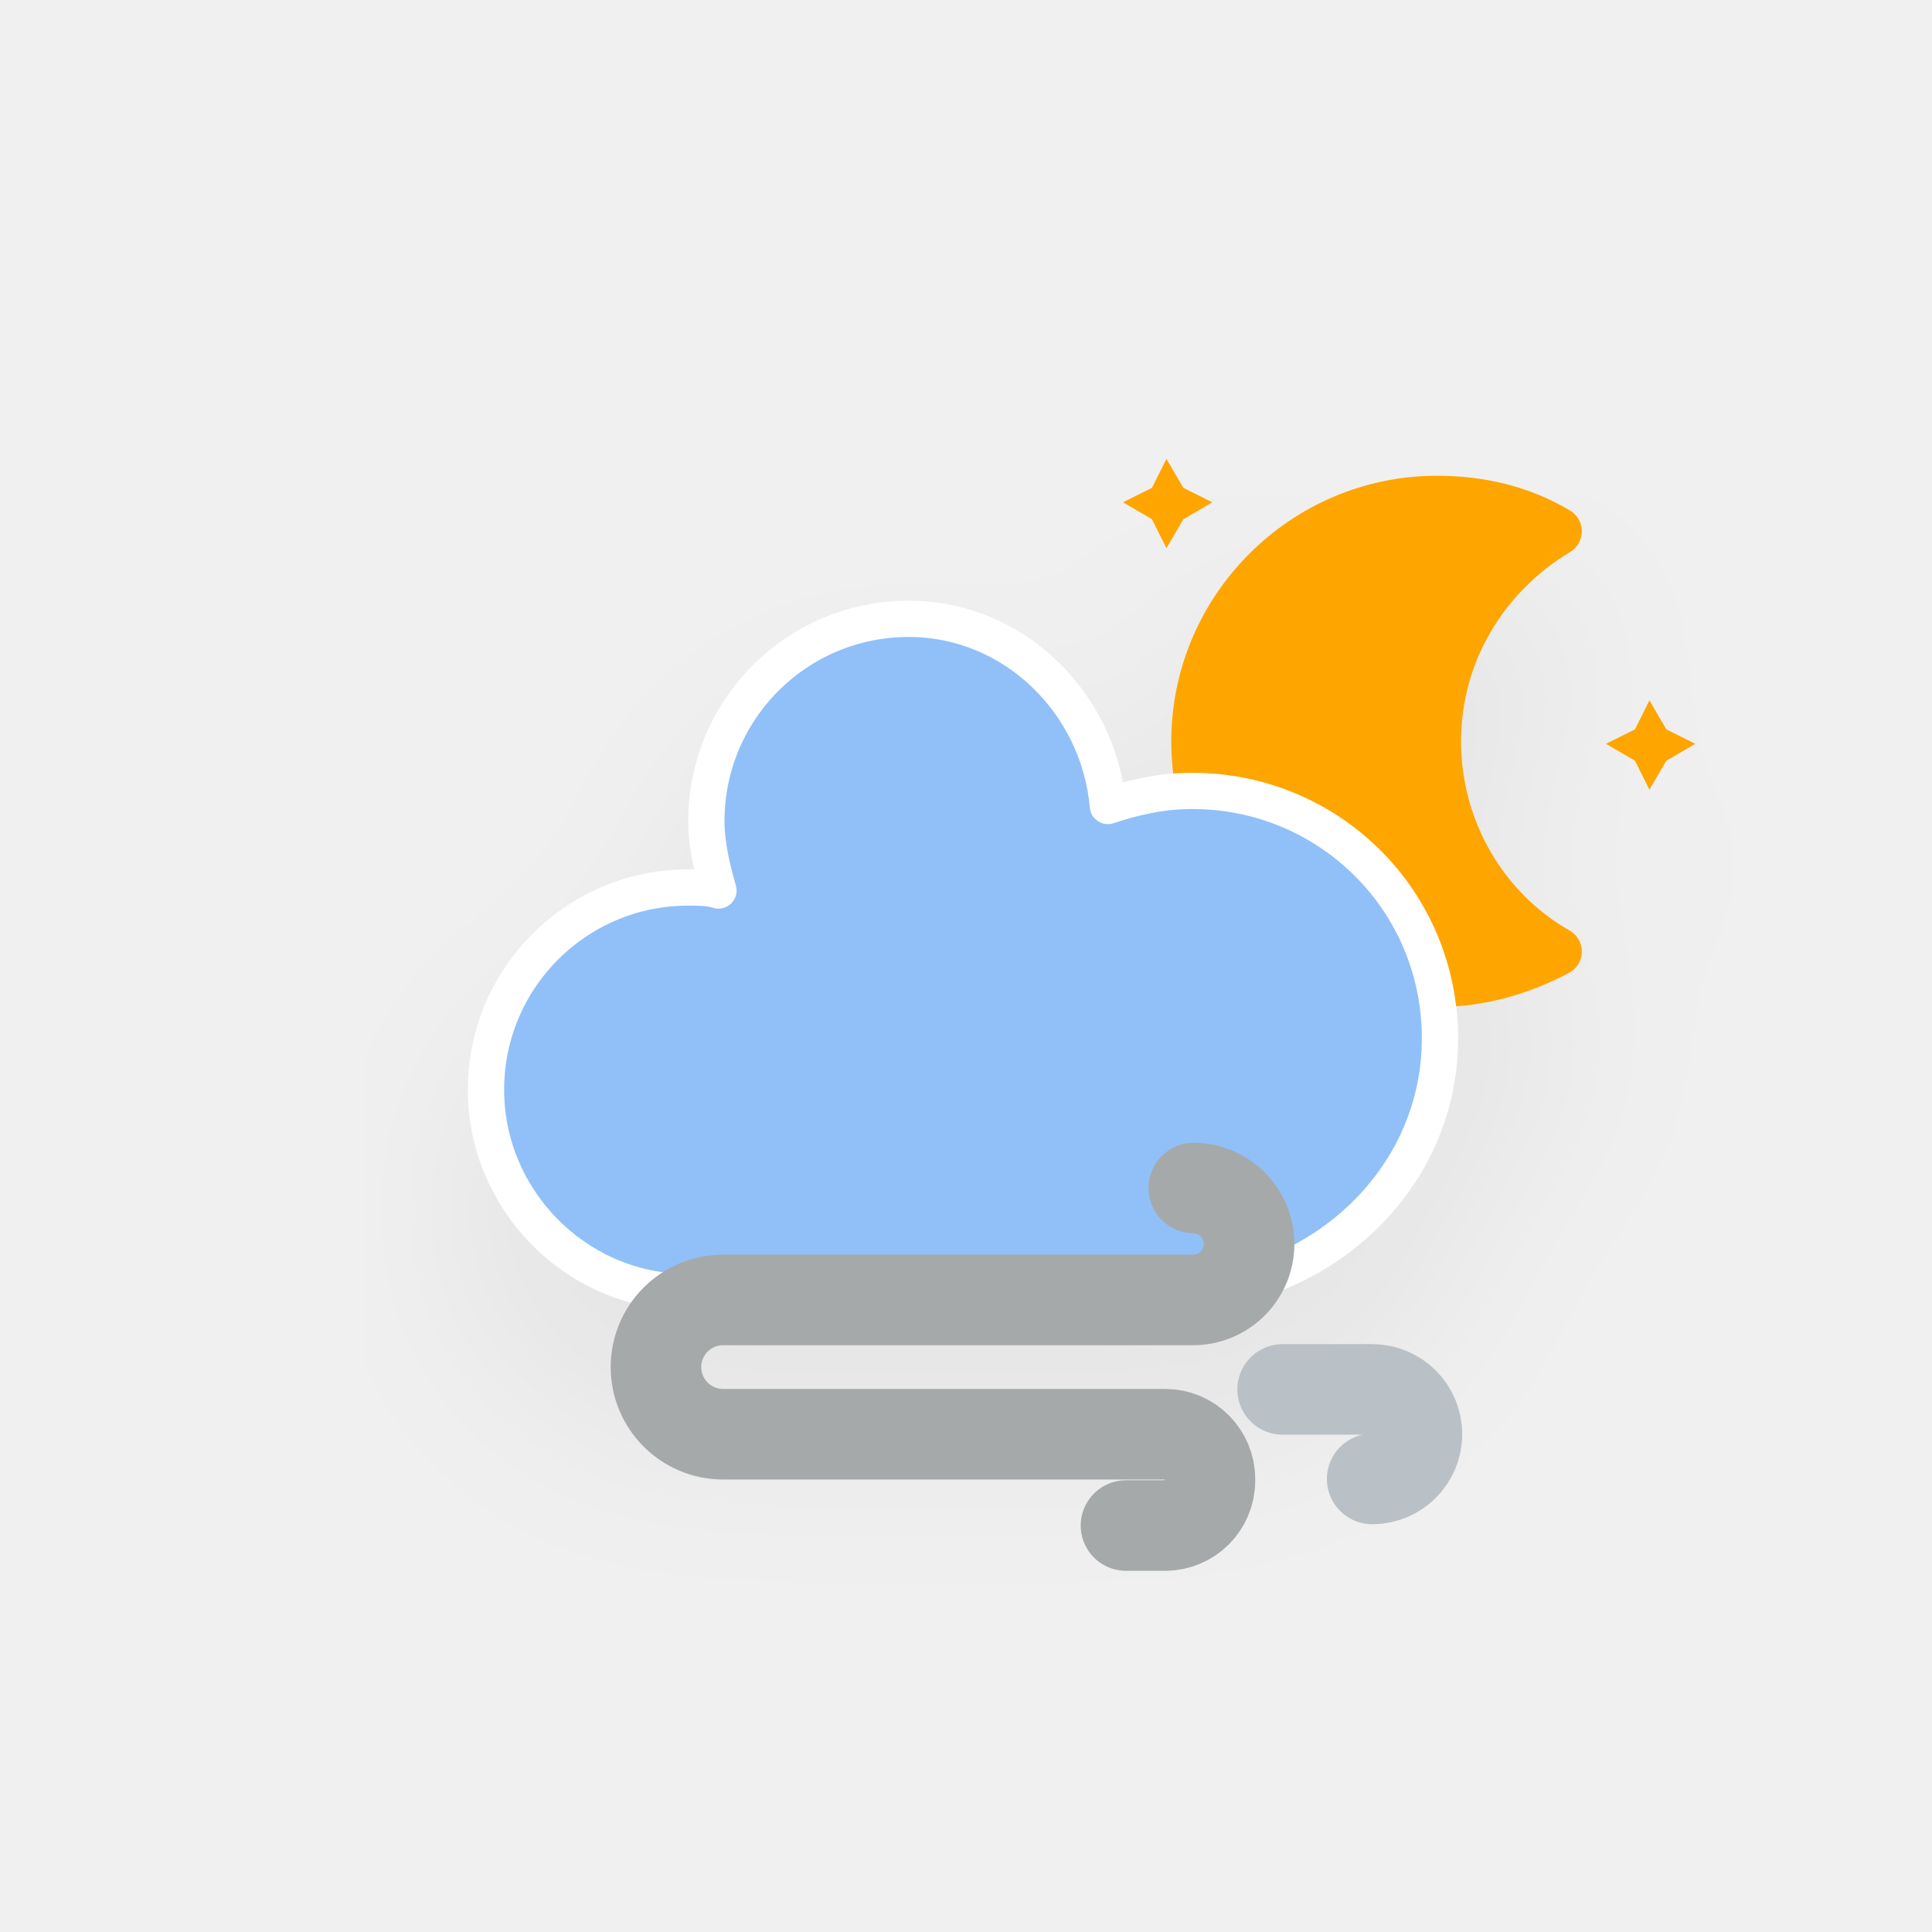
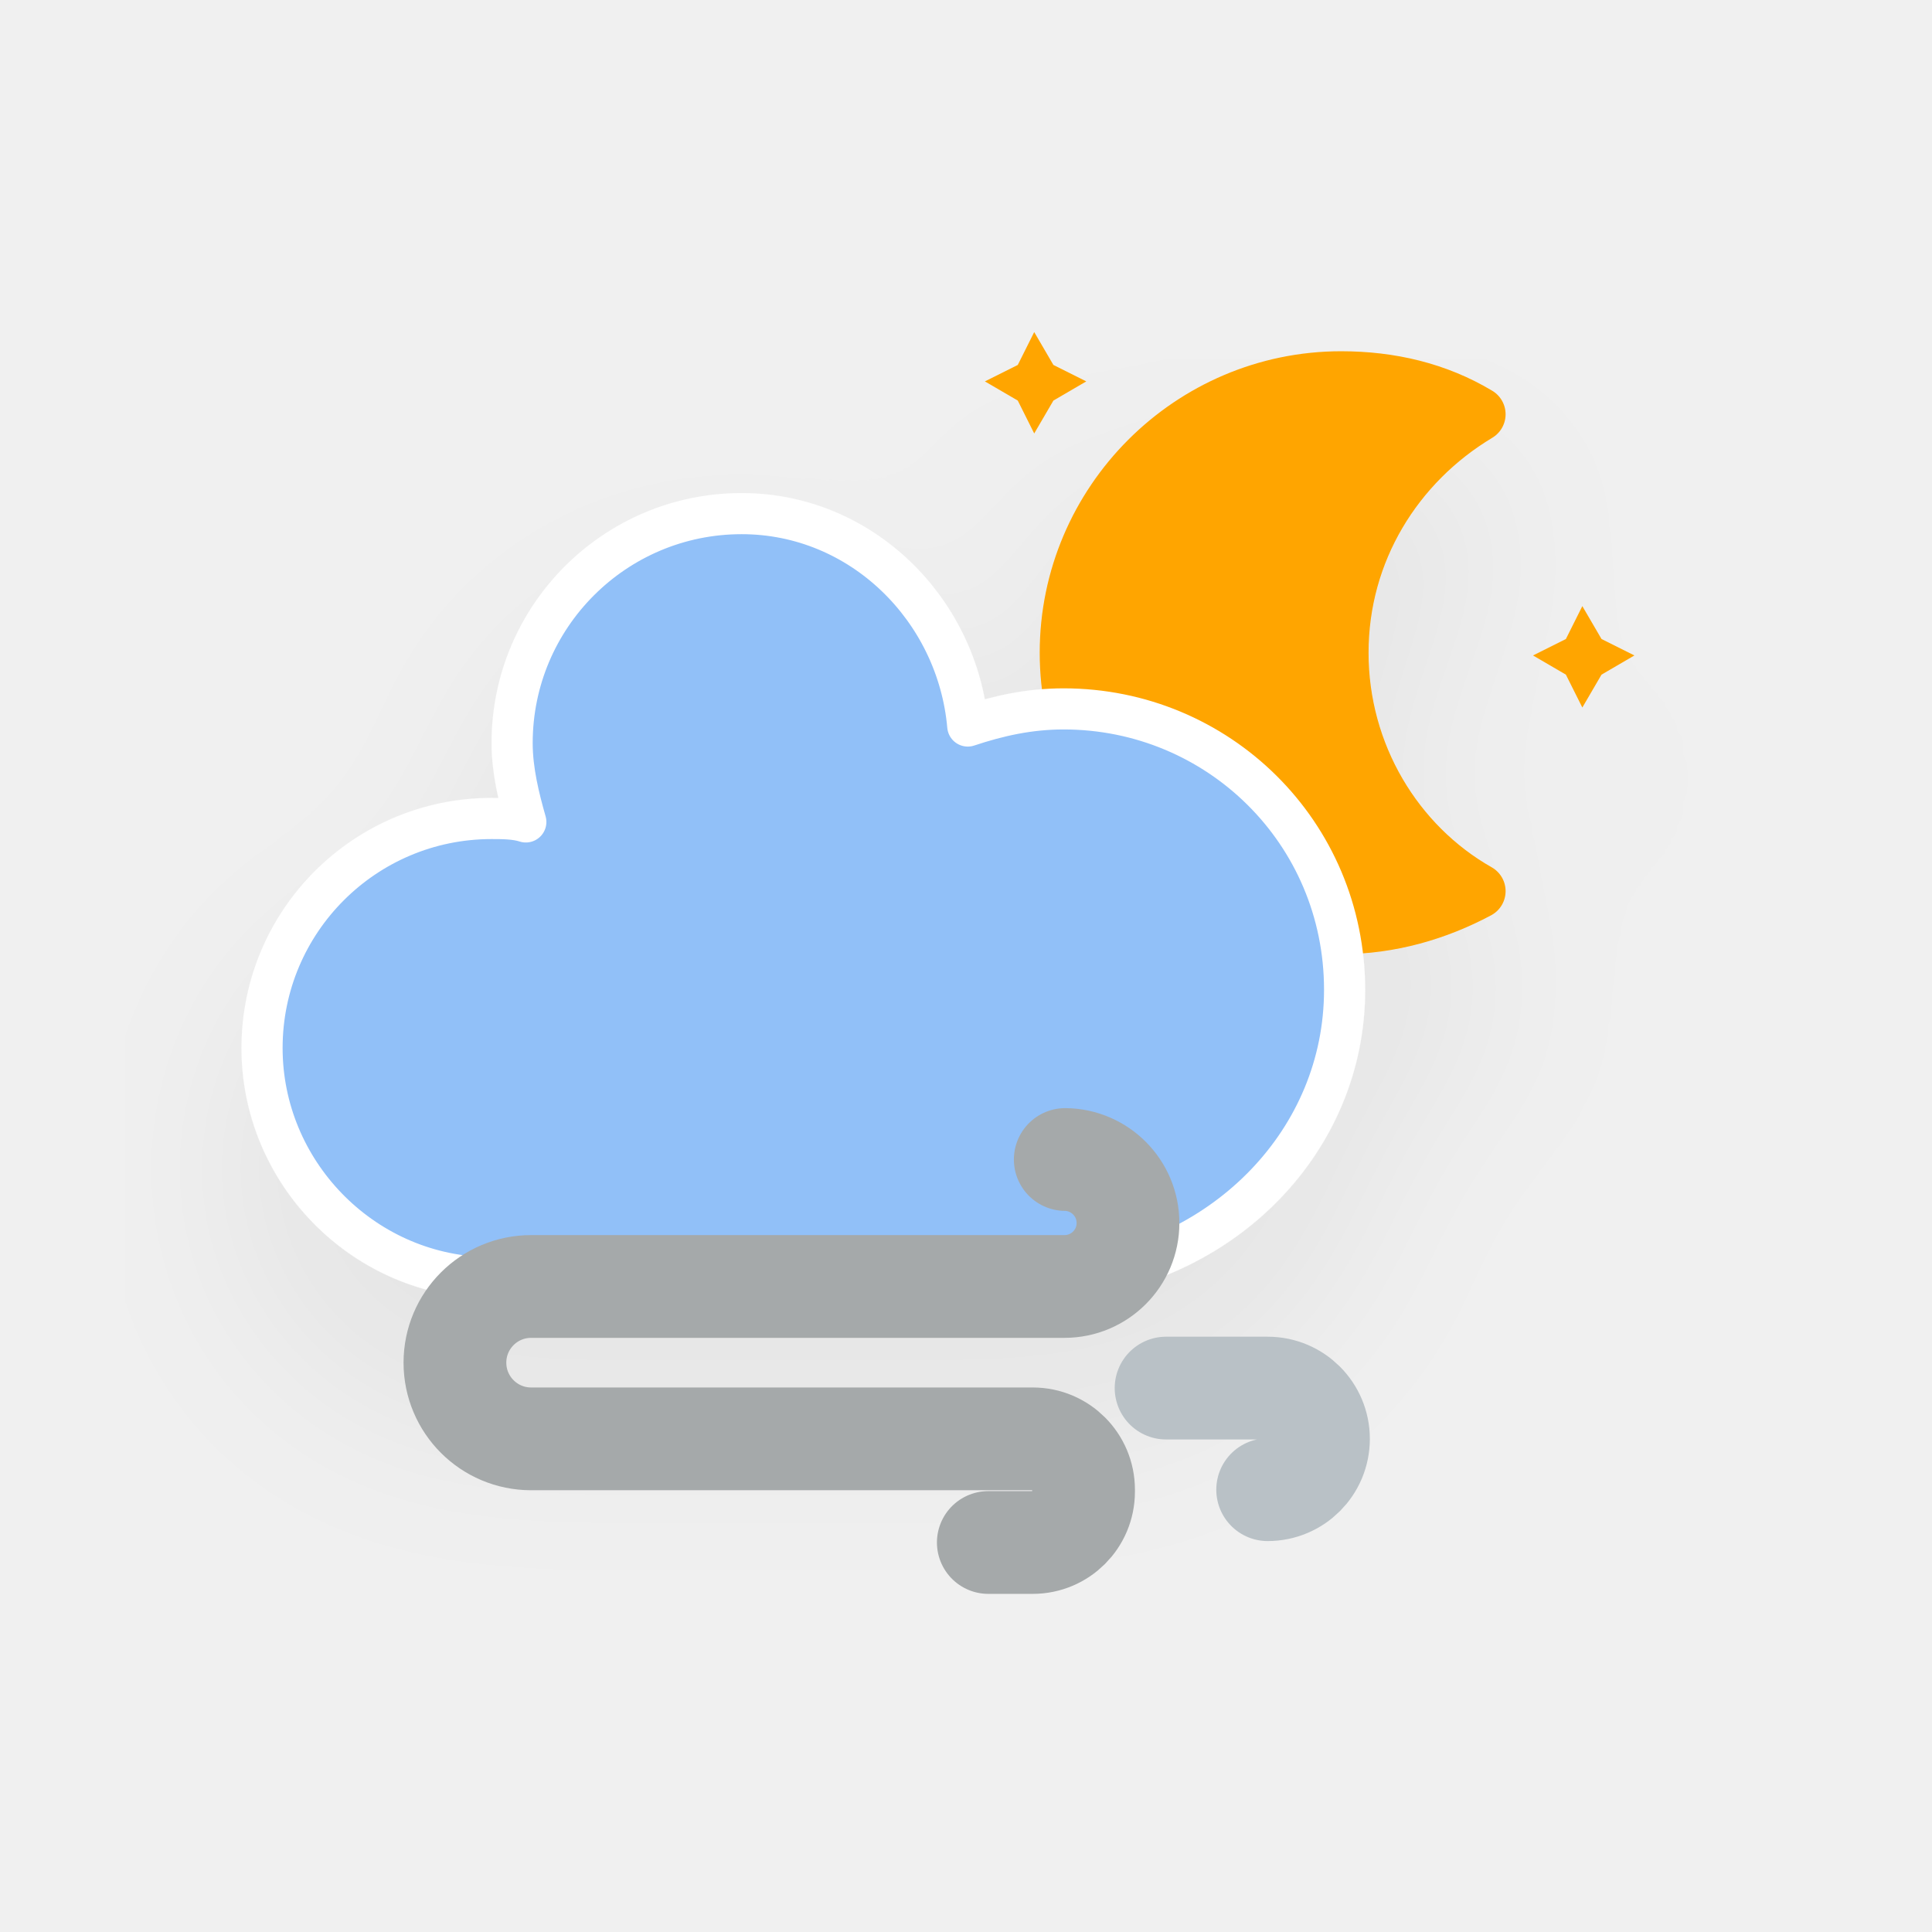
<svg xmlns="http://www.w3.org/2000/svg" version="1.1" width="64" height="64" viewbox="0 0 64 64" id="svg42">
  <defs id="defs19">
    <filter id="blur" width="200%" height="200%">
      <feGaussianBlur in="SourceAlpha" stdDeviation="3" id="feGaussianBlur2" />
      <feOffset dx="0" dy="4" result="offsetblur" id="feOffset4" />
      <feComponentTransfer id="feComponentTransfer8">
        <feFuncA type="linear" slope="0.05" id="feFuncA6" />
      </feComponentTransfer>
      <feMerge id="feMerge14">
        <feMergeNode id="feMergeNode10" />
        <feMergeNode in="SourceGraphic" id="feMergeNode12" />
      </feMerge>
    </filter>
    <style type="text/css" id="style17">
/*
** CLOUDS
*/
@keyframes am-weather-cloud-2 {
  0% {
    -webkit-transform: translate(0px,0px);
       -moz-transform: translate(0px,0px);
        -ms-transform: translate(0px,0px);
            transform: translate(0px,0px);
  }

  50% {
    -webkit-transform: translate(2px,0px);
       -moz-transform: translate(2px,0px);
        -ms-transform: translate(2px,0px);
            transform: translate(2px,0px);
  }

  100% {
    -webkit-transform: translate(0px,0px);
       -moz-transform: translate(0px,0px);
        -ms-transform: translate(0px,0px);
            transform: translate(0px,0px);
  }
}

.am-weather-cloud-2 {
  -webkit-animation-name: am-weather-cloud-2;
     -moz-animation-name: am-weather-cloud-2;
          animation-name: am-weather-cloud-2;
  -webkit-animation-duration: 3s;
     -moz-animation-duration: 3s;
          animation-duration: 3s;
  -webkit-animation-timing-function: linear;
     -moz-animation-timing-function: linear;
          animation-timing-function: linear;
  -webkit-animation-iteration-count: infinite;
     -moz-animation-iteration-count: infinite;
          animation-iteration-count: infinite;
}

/*
** MOON
*/
@keyframes am-weather-moon {
  0% {
    -webkit-transform: rotate(0deg);
       -moz-transform: rotate(0deg);
        -ms-transform: rotate(0deg);
            transform: rotate(0deg);
  }

  50% {
    -webkit-transform: rotate(15deg);
       -moz-transform: rotate(15deg);
        -ms-transform: rotate(15deg);
            transform: rotate(15deg);
  }

  100% {
    -webkit-transform: rotate(0deg);
       -moz-transform: rotate(0deg);
        -ms-transform: rotate(0deg);
            transform: rotate(0deg);
  }
}

.am-weather-moon {
  -webkit-animation-name: am-weather-moon;
     -moz-animation-name: am-weather-moon;
      -ms-animation-name: am-weather-moon;
          animation-name: am-weather-moon;
  -webkit-animation-duration: 6s;
     -moz-animation-duration: 6s;
      -ms-animation-duration: 6s;
          animation-duration: 6s;
  -webkit-animation-timing-function: linear;
     -moz-animation-timing-function: linear;
      -ms-animation-timing-function: linear;
          animation-timing-function: linear;
  -webkit-animation-iteration-count: infinite;
     -moz-animation-iteration-count: infinite;
      -ms-animation-iteration-count: infinite;
          animation-iteration-count: infinite;
  -webkit-transform-origin: 12.5px 15.15px 0; /* TODO FF CENTER ISSUE */
     -moz-transform-origin: 12.5px 15.15px 0; /* TODO FF CENTER ISSUE */
      -ms-transform-origin: 12.5px 15.15px 0; /* TODO FF CENTER ISSUE */
          transform-origin: 12.5px 15.15px 0; /* TODO FF CENTER ISSUE */
}

@keyframes am-weather-moon-star-1 {
  0% {
    opacity: 0;
  }

  100% {
    opacity: 1;
  }
}

.am-weather-moon-star-1 {
  -webkit-animation-name: am-weather-moon-star-1;
     -moz-animation-name: am-weather-moon-star-1;
      -ms-animation-name: am-weather-moon-star-1;
          animation-name: am-weather-moon-star-1;
  -webkit-animation-delay: 3s;
     -moz-animation-delay: 3s;
      -ms-animation-delay: 3s;
          animation-delay: 3s;
  -webkit-animation-duration: 5s;
     -moz-animation-duration: 5s;
      -ms-animation-duration: 5s;
          animation-duration: 5s;
  -webkit-animation-timing-function: linear;
     -moz-animation-timing-function: linear;
      -ms-animation-timing-function: linear;
          animation-timing-function: linear;
  -webkit-animation-iteration-count: 1;
     -moz-animation-iteration-count: 1;
      -ms-animation-iteration-count: 1;
          animation-iteration-count: 1;
}

@keyframes am-weather-moon-star-2 {
  0% {
    opacity: 0;
  }

  100% {
    opacity: 1;
  }
}

.am-weather-moon-star-2 {
  -webkit-animation-name: am-weather-moon-star-2;
     -moz-animation-name: am-weather-moon-star-2;
      -ms-animation-name: am-weather-moon-star-2;
          animation-name: am-weather-moon-star-2;
  -webkit-animation-delay: 5s;
     -moz-animation-delay: 5s;
      -ms-animation-delay: 5s;
          animation-delay: 5s;
  -webkit-animation-duration: 4s;
     -moz-animation-duration: 4s;
      -ms-animation-duration: 4s;
          animation-duration: 4s;
  -webkit-animation-timing-function: linear;
     -moz-animation-timing-function: linear;
      -ms-animation-timing-function: linear;
          animation-timing-function: linear;
  -webkit-animation-iteration-count: 1;
     -moz-animation-iteration-count: 1;
      -ms-animation-iteration-count: 1;
          animation-iteration-count: 1;
}
        </style>
  </defs>
  <g filter="url(#blur)" id="cloudy-night-2">
-     <g transform="translate(20,10)" id="g39">
-       <g transform="translate(16,4), scale(0.8)" id="g33">
+     <g transform="matrix(1.13482,0,0,1.13482,13.10669,5.098935)" id="g39">
+       <g transform="matrix(0.8,0,0,0.8,16,4)" id="g33">
        <g class="am-weather-moon-star-1" id="g23">
-           <polygon fill="orange" points="3.3,1.5 4,2.7 5.2,3.3 4,4 3.3,5.2 2.7,4 1.5,3.3 2.7,2.7" stroke="none" stroke-miterlimit="10" id="polygon21" />
+           <polygon fill="#ffa500" points="4,4 3.3,5.2 2.7,4 1.5,3.3 2.7,2.7 3.3,1.5 4,2.7 5.2,3.3 " stroke="none" stroke-miterlimit="10" id="polygon21" />
        </g>
        <g class="am-weather-moon-star-2" id="g27">
-           <polygon fill="orange" points="3.3,1.5 4,2.7 5.2,3.3 4,4 3.3,5.2 2.7,4 1.5,3.3 2.7,2.7" stroke="none" stroke-miterlimit="10" transform="translate(20,10)" id="polygon25" />
+           <polygon fill="#ffa500" points="4,4 3.3,5.2 2.7,4 1.5,3.3 2.7,2.7 3.3,1.5 4,2.7 5.2,3.3 " stroke="none" stroke-miterlimit="10" transform="translate(20,10)" id="polygon25" />
        </g>
        <g class="am-weather-moon" id="g31">
-           <path d="M14.5,13.2c0-3.7,2-6.9,5-8.7   c-1.5-0.9-3.2-1.3-5-1.3c-5.5,0-10,4.5-10,10s4.5,10,10,10c1.8,0,3.5-0.5,5-1.3C16.5,20.2,14.5,16.9,14.5,13.2z" fill="orange" stroke="orange" stroke-linejoin="round" stroke-width="2" id="path29" />
+           <path d="m 14.5,13.2 c 0,-3.7 2,-6.9 5,-8.7 -1.5,-0.9 -3.2,-1.3 -5,-1.3 -5.5,0 -10,4.5 -10,10 0,5.5 4.5,10 10,10 1.8,0 3.5,-0.5 5,-1.3 -3,-1.7 -5,-5 -5,-8.7 z" fill="#ffa500" stroke="#ffa500" stroke-linejoin="round" stroke-width="2" id="path29" />
        </g>
      </g>
      <g class="am-weather-cloud-2" id="g37">
-         <path d="M47.7,35.4    c0-4.6-3.7-8.2-8.2-8.2c-1,0-1.9,0.2-2.8,0.5c-0.3-3.4-3.1-6.2-6.6-6.2c-3.7,0-6.7,3-6.7,6.7c0,0.8,0.2,1.6,0.4,2.3    c-0.3-0.1-0.7-0.1-1-0.1c-3.7,0-6.7,3-6.7,6.7c0,3.6,2.9,6.6,6.5,6.7l17.2,0C44.2,43.3,47.7,39.8,47.7,35.4z" fill="#91C0F8" stroke="white" stroke-linejoin="round" stroke-width="1.2" transform="translate(-20,-11)" id="path35" />
+         <path d="m 47.7,35.4 c 0,-4.6 -3.7,-8.2 -8.2,-8.2 -1,0 -1.9,0.2 -2.8,0.5 -0.3,-3.4 -3.1,-6.2 -6.6,-6.2 -3.7,0 -6.7,3 -6.7,6.7 0,0.8 0.2,1.6 0.4,2.3 -0.3,-0.1 -0.7,-0.1 -1,-0.1 -3.7,0 -6.7,3 -6.7,6.7 0,3.6 2.9,6.6 6.5,6.7 h 17.2 c 4.4,-0.5 7.9,-4 7.9,-8.4 z" fill="#91c0f8" stroke="#ffffff" stroke-linejoin="round" stroke-width="1.2" transform="translate(-20,-11)" id="path35" />
      </g>
    </g>
  </g>
-   <path class="cls-5" d="m 39.546,39.354 a 1.854,1.854 0 0 1 1.831,1.854 v 0 a 1.854,1.854 0 0 1 -1.854,1.854 H 23.954 a 2.224,2.224 0 0 0 -2.224,2.224 v 0 a 2.224,2.224 0 0 0 2.224,2.224 h 14.643 a 1.483,1.483 0 0 1 1.483,1.483 v 0.059 a 1.483,1.483 0 0 1 -1.483,1.483 h -1.297" id="path40" style="fill:none;stroke:#a5a9aa;stroke-width:3px;stroke-linecap:round;stroke-miterlimit:10" />
-   <path class="cls-6" d="m 45.455,48.992 a 1.483,1.483 0 0 0 1.483,-1.483 v 0 A 1.483,1.483 0 0 0 45.455,46.026 H 42.489" id="path42" style="fill:none;stroke:#b9c1c6;stroke-width:3px;stroke-linecap:round;stroke-miterlimit:10" />
+   <path class="cls-5" d="m 35.288,38.41 a 2.103,2.103 0 0 1 2.078,2.103 v 0 a 2.103,2.103 0 0 1 -2.103,2.103 H 17.594 a 2.524,2.524 0 0 0 -2.524,2.524 v 0 a 2.524,2.524 0 0 0 2.524,2.524 h 16.617 a 1.683,1.683 0 0 1 1.683,1.683 v 0.067 a 1.683,1.683 0 0 1 -1.683,1.683 h -1.472" id="path40" style="fill:none;stroke:#a5a9aa;stroke-width:3.404px;stroke-linecap:round;stroke-miterlimit:10" />
+   <path class="cls-6" d="m 41.993,49.348 a 1.683,1.683 0 0 0 1.683,-1.683 v 0 a 1.683,1.683 0 0 0 -1.683,-1.683 h -3.365" id="path42" style="fill:none;stroke:#b9c1c6;stroke-width:3.404px;stroke-linecap:round;stroke-miterlimit:10" />
</svg>
